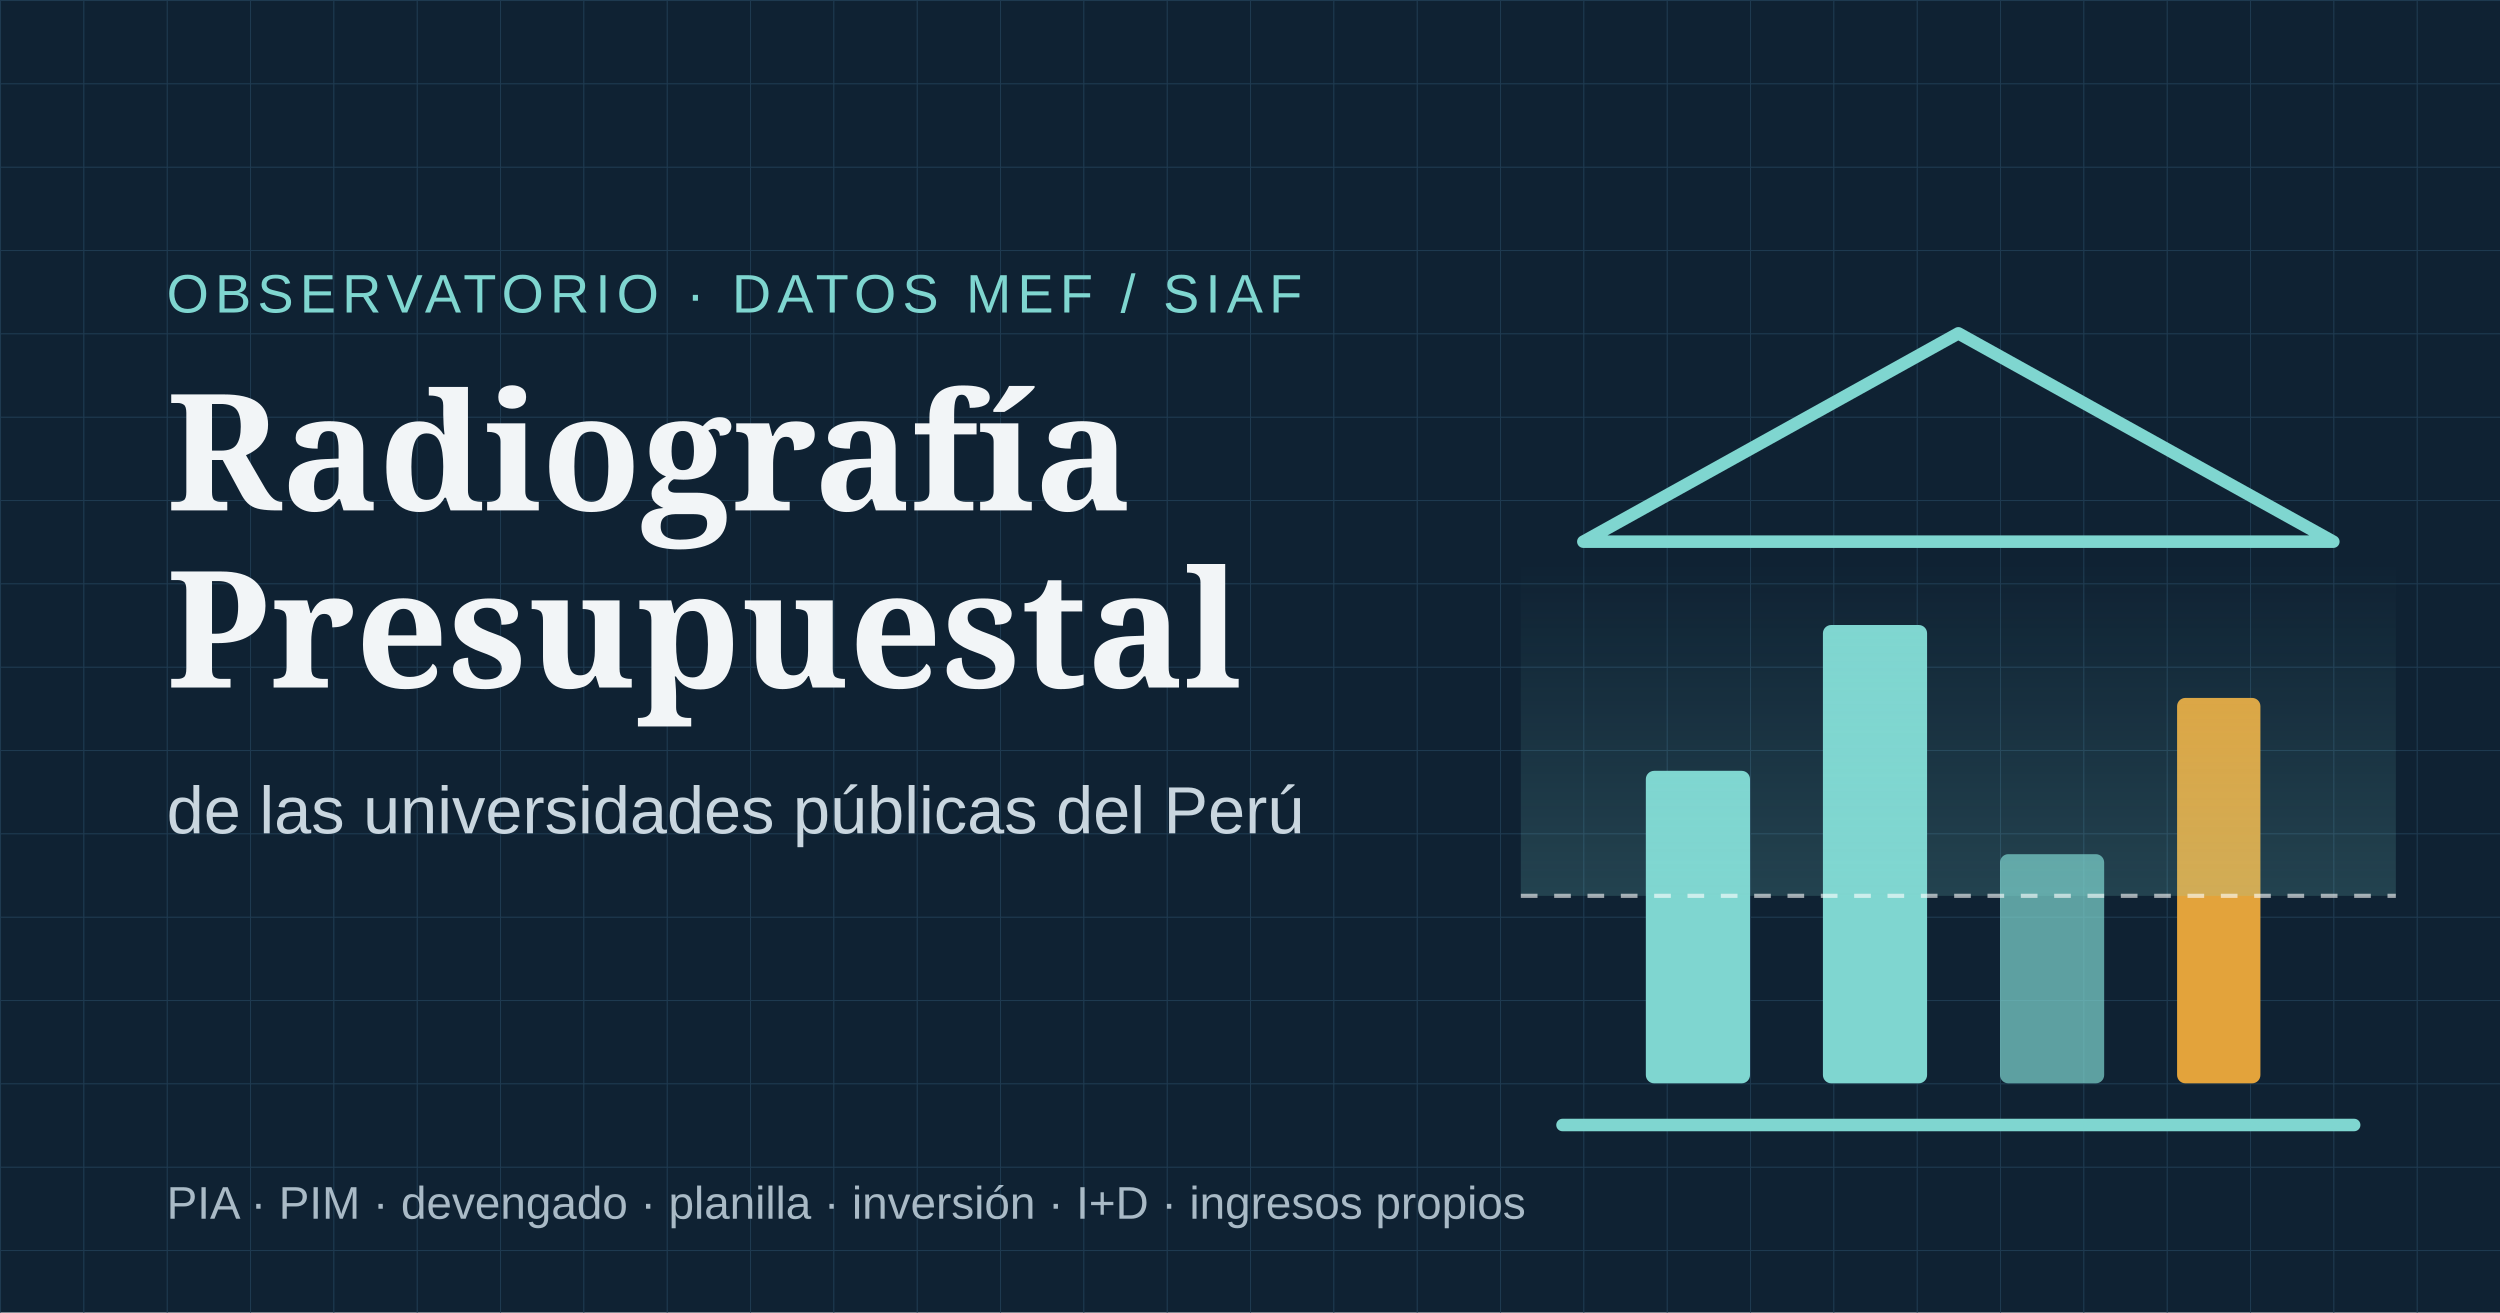
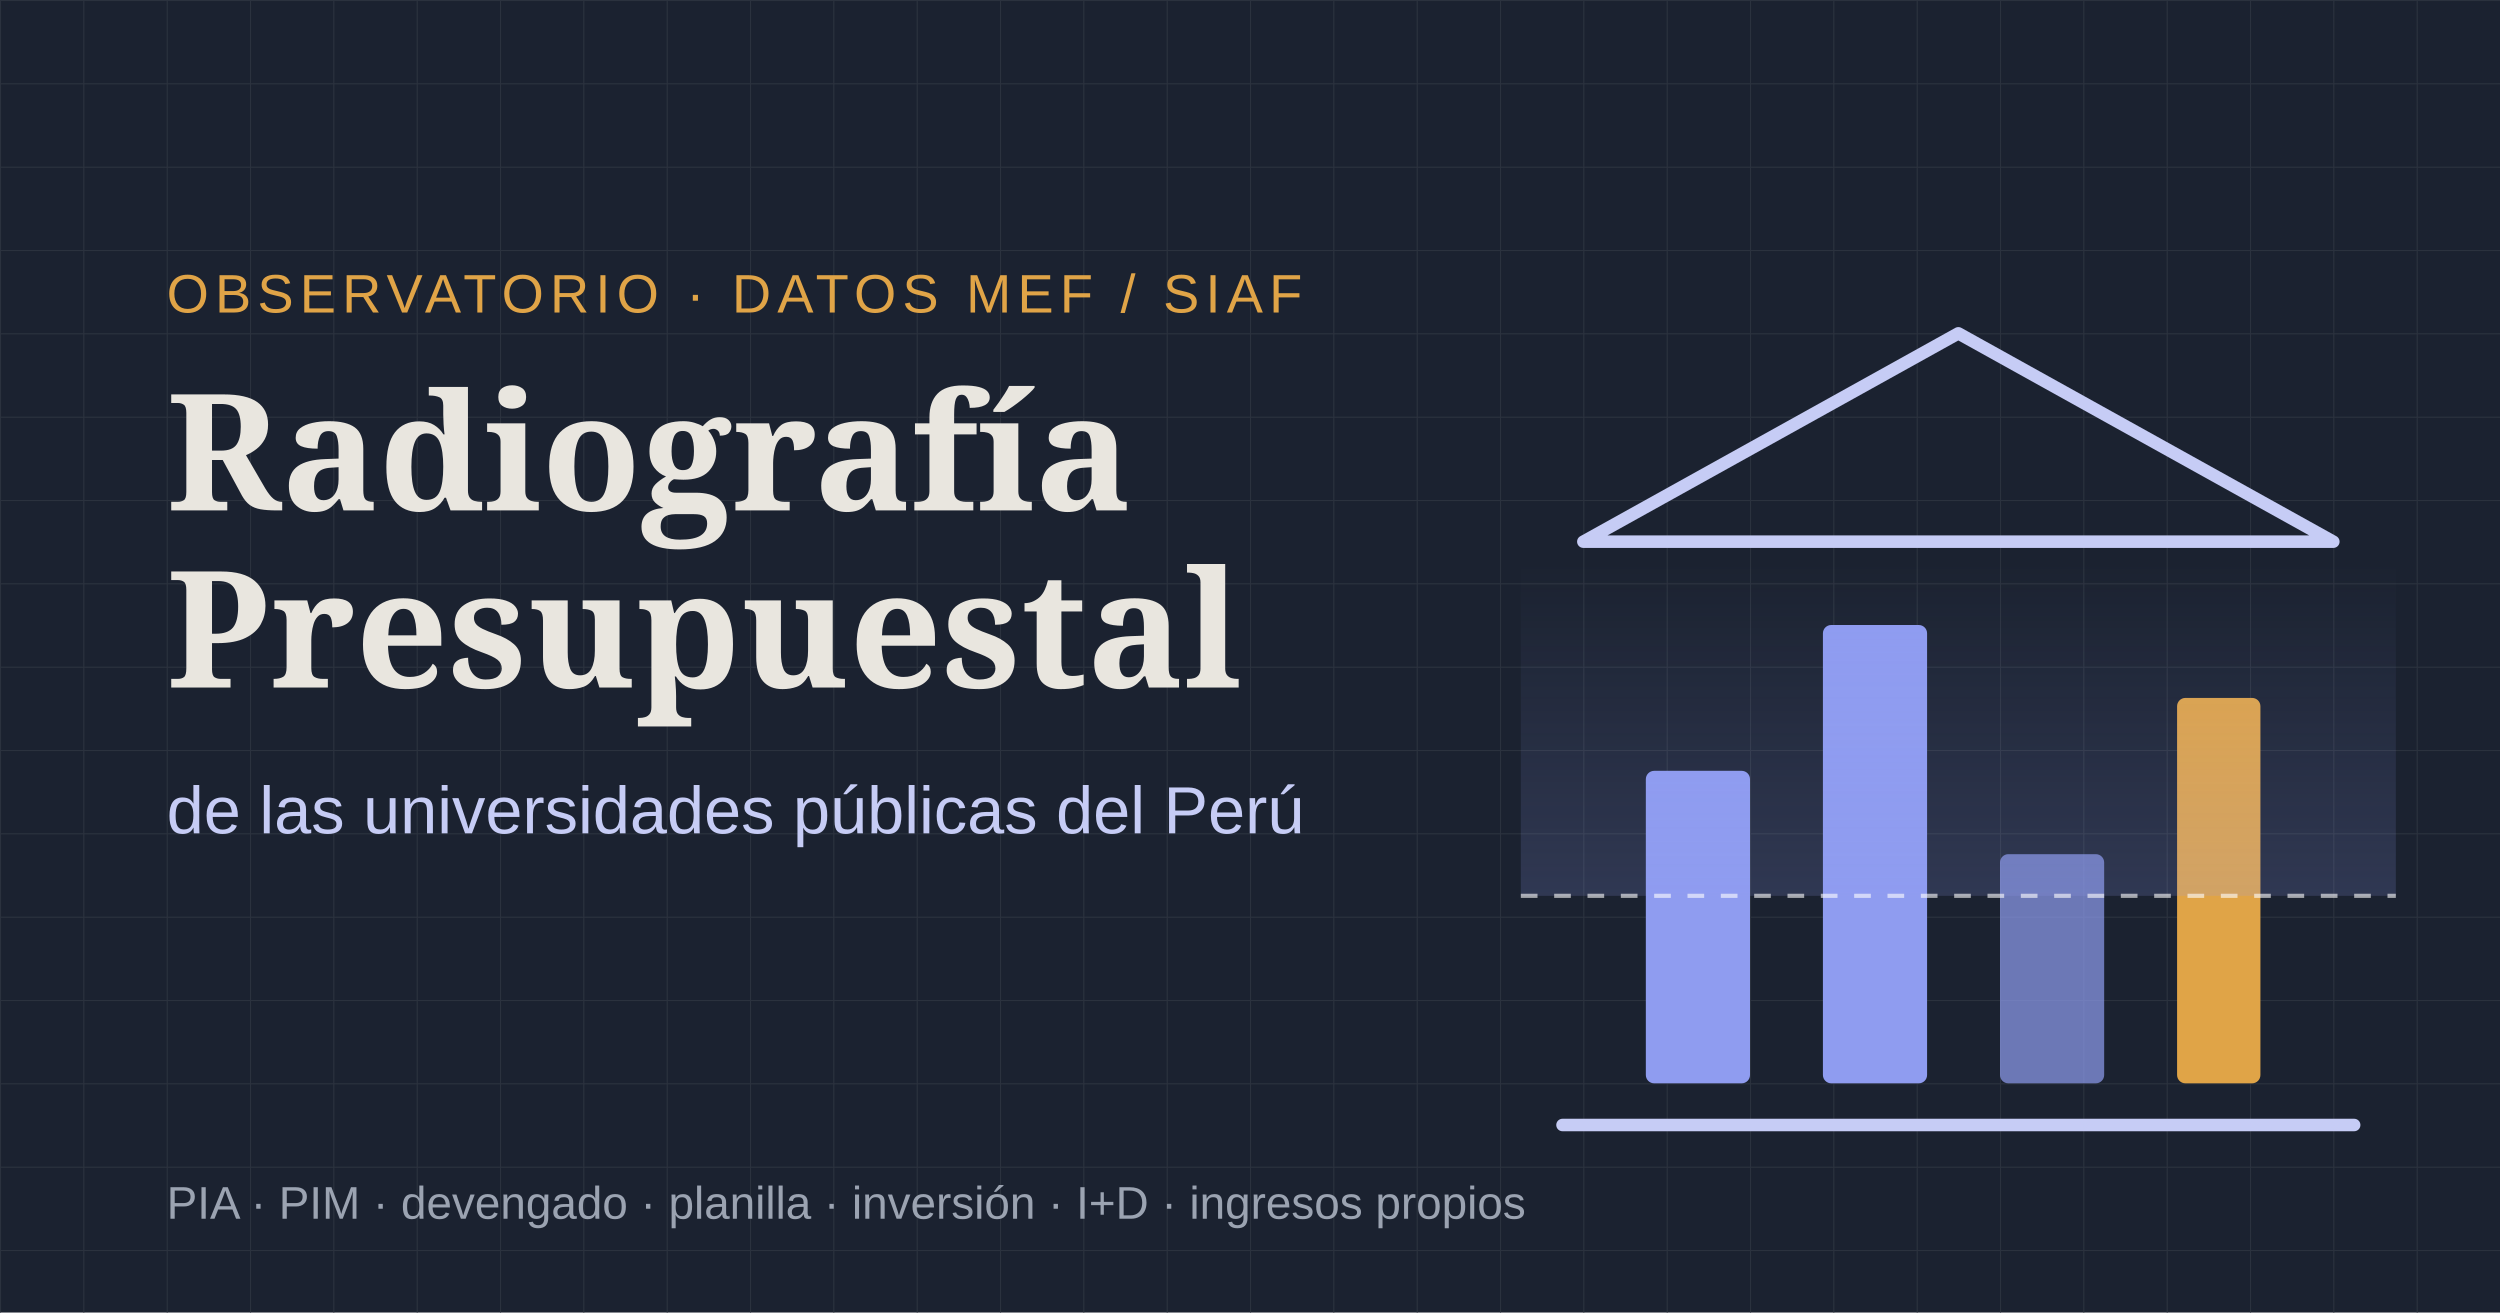
<svg xmlns="http://www.w3.org/2000/svg" viewBox="0 0 1200 630" width="1200" height="630">
  <defs>
    <pattern id="g" width="40" height="40" patternUnits="userSpaceOnUse">
-       <path d="M40 0 H0 V40" fill="none" stroke="#1E3A50" stroke-width="1" />
+       <path d="M40 0 H0 V40" fill="none" stroke="#2B323E" stroke-width="1" />
    </pattern>
    <linearGradient id="scan" x1="0" y1="0" x2="0" y2="1">
-       <stop offset="0" stop-color="#7FD6D0" stop-opacity="0" />
-       <stop offset="1" stop-color="#7FD6D0" stop-opacity=".18" />
+       <stop offset="0" stop-color="#8F9CF0" stop-opacity="0" />
+       <stop offset="1" stop-color="#8F9CF0" stop-opacity=".18" />
    </linearGradient>
  </defs>
-   <rect width="1200" height="630" fill="#0F2233" />
+   <rect width="1200" height="630" fill="#1B2230" />
  <rect width="1200" height="630" fill="url(#g)" />
  <g transform="translate(760 120)">
-     <path d="M0 140 L180 40 L360 140 Z" fill="none" stroke="#7FD6D0" stroke-width="6" stroke-linejoin="round" />
-     <rect x="30" y="250" width="50" height="150" rx="4" fill="#7FD6D0" />
-     <rect x="115" y="180" width="50" height="220" rx="4" fill="#7FD6D0" />
-     <rect x="200" y="290" width="50" height="110" rx="4" fill="#7FD6D0" opacity=".7" />
-     <rect x="285" y="215" width="40" height="185" rx="4" fill="#E3A33B" />
-     <path d="M-10 420 H370" stroke="#7FD6D0" stroke-width="6" stroke-linecap="round" />
+     <path d="M0 140 L180 40 L360 140 Z" fill="none" stroke="#C6CCF5" stroke-width="6" stroke-linejoin="round" />
+     <rect x="30" y="250" width="50" height="150" rx="4" fill="#8F9CF0" />
+     <rect x="115" y="180" width="50" height="220" rx="4" fill="#8F9CF0" />
+     <rect x="200" y="290" width="50" height="110" rx="4" fill="#8F9CF0" opacity=".7" />
+     <rect x="285" y="215" width="40" height="185" rx="4" fill="#E0A447" />
+     <path d="M-10 420 H370" stroke="#C6CCF5" stroke-width="6" stroke-linecap="round" />
    <rect x="-30" y="150" width="420" height="160" fill="url(#scan)" />
    <path d="M-30 310 H390" stroke="#FFFFFF" stroke-width="2" stroke-dasharray="8 8" opacity=".6" />
  </g>
-   <text x="80" y="150" font-family="'IBM Plex Sans', Arial, sans-serif" font-size="26" fill="#7FD6D0" letter-spacing="3">OBSERVATORIO · DATOS MEF / SIAF</text>
-   <text x="80" y="245" font-family="'Source Serif 4', Georgia, serif" font-size="78" font-weight="700" fill="#F2F5F7">Radiografía</text>
-   <text x="80" y="330" font-family="'Source Serif 4', Georgia, serif" font-size="78" font-weight="700" fill="#F2F5F7">Presupuestal</text>
-   <text x="80" y="400" font-family="'IBM Plex Sans', Arial, sans-serif" font-size="32" fill="#C9D6DF">de las universidades públicas del Perú</text>
-   <text x="80" y="585" font-family="'IBM Plex Sans', Arial, sans-serif" font-size="22" fill="#A9BAC6">PIA · PIM · devengado · planilla · inversión · I+D · ingresos propios</text>
+   <text x="80" y="150" font-family="'IBM Plex Sans', Arial, sans-serif" font-size="26" fill="#E0A447" letter-spacing="3">OBSERVATORIO · DATOS MEF / SIAF</text>
+   <text x="80" y="245" font-family="'Source Serif 4', Georgia, serif" font-size="78" font-weight="700" fill="#E9E6DF">Radiografía</text>
+   <text x="80" y="330" font-family="'Source Serif 4', Georgia, serif" font-size="78" font-weight="700" fill="#E9E6DF">Presupuestal</text>
+   <text x="80" y="400" font-family="'IBM Plex Sans', Arial, sans-serif" font-size="32" fill="#C6CCF5">de las universidades públicas del Perú</text>
+   <text x="80" y="585" font-family="'IBM Plex Sans', Arial, sans-serif" font-size="22" fill="#9BA3B1">PIA · PIM · devengado · planilla · inversión · I+D · ingresos propios</text>
</svg>
